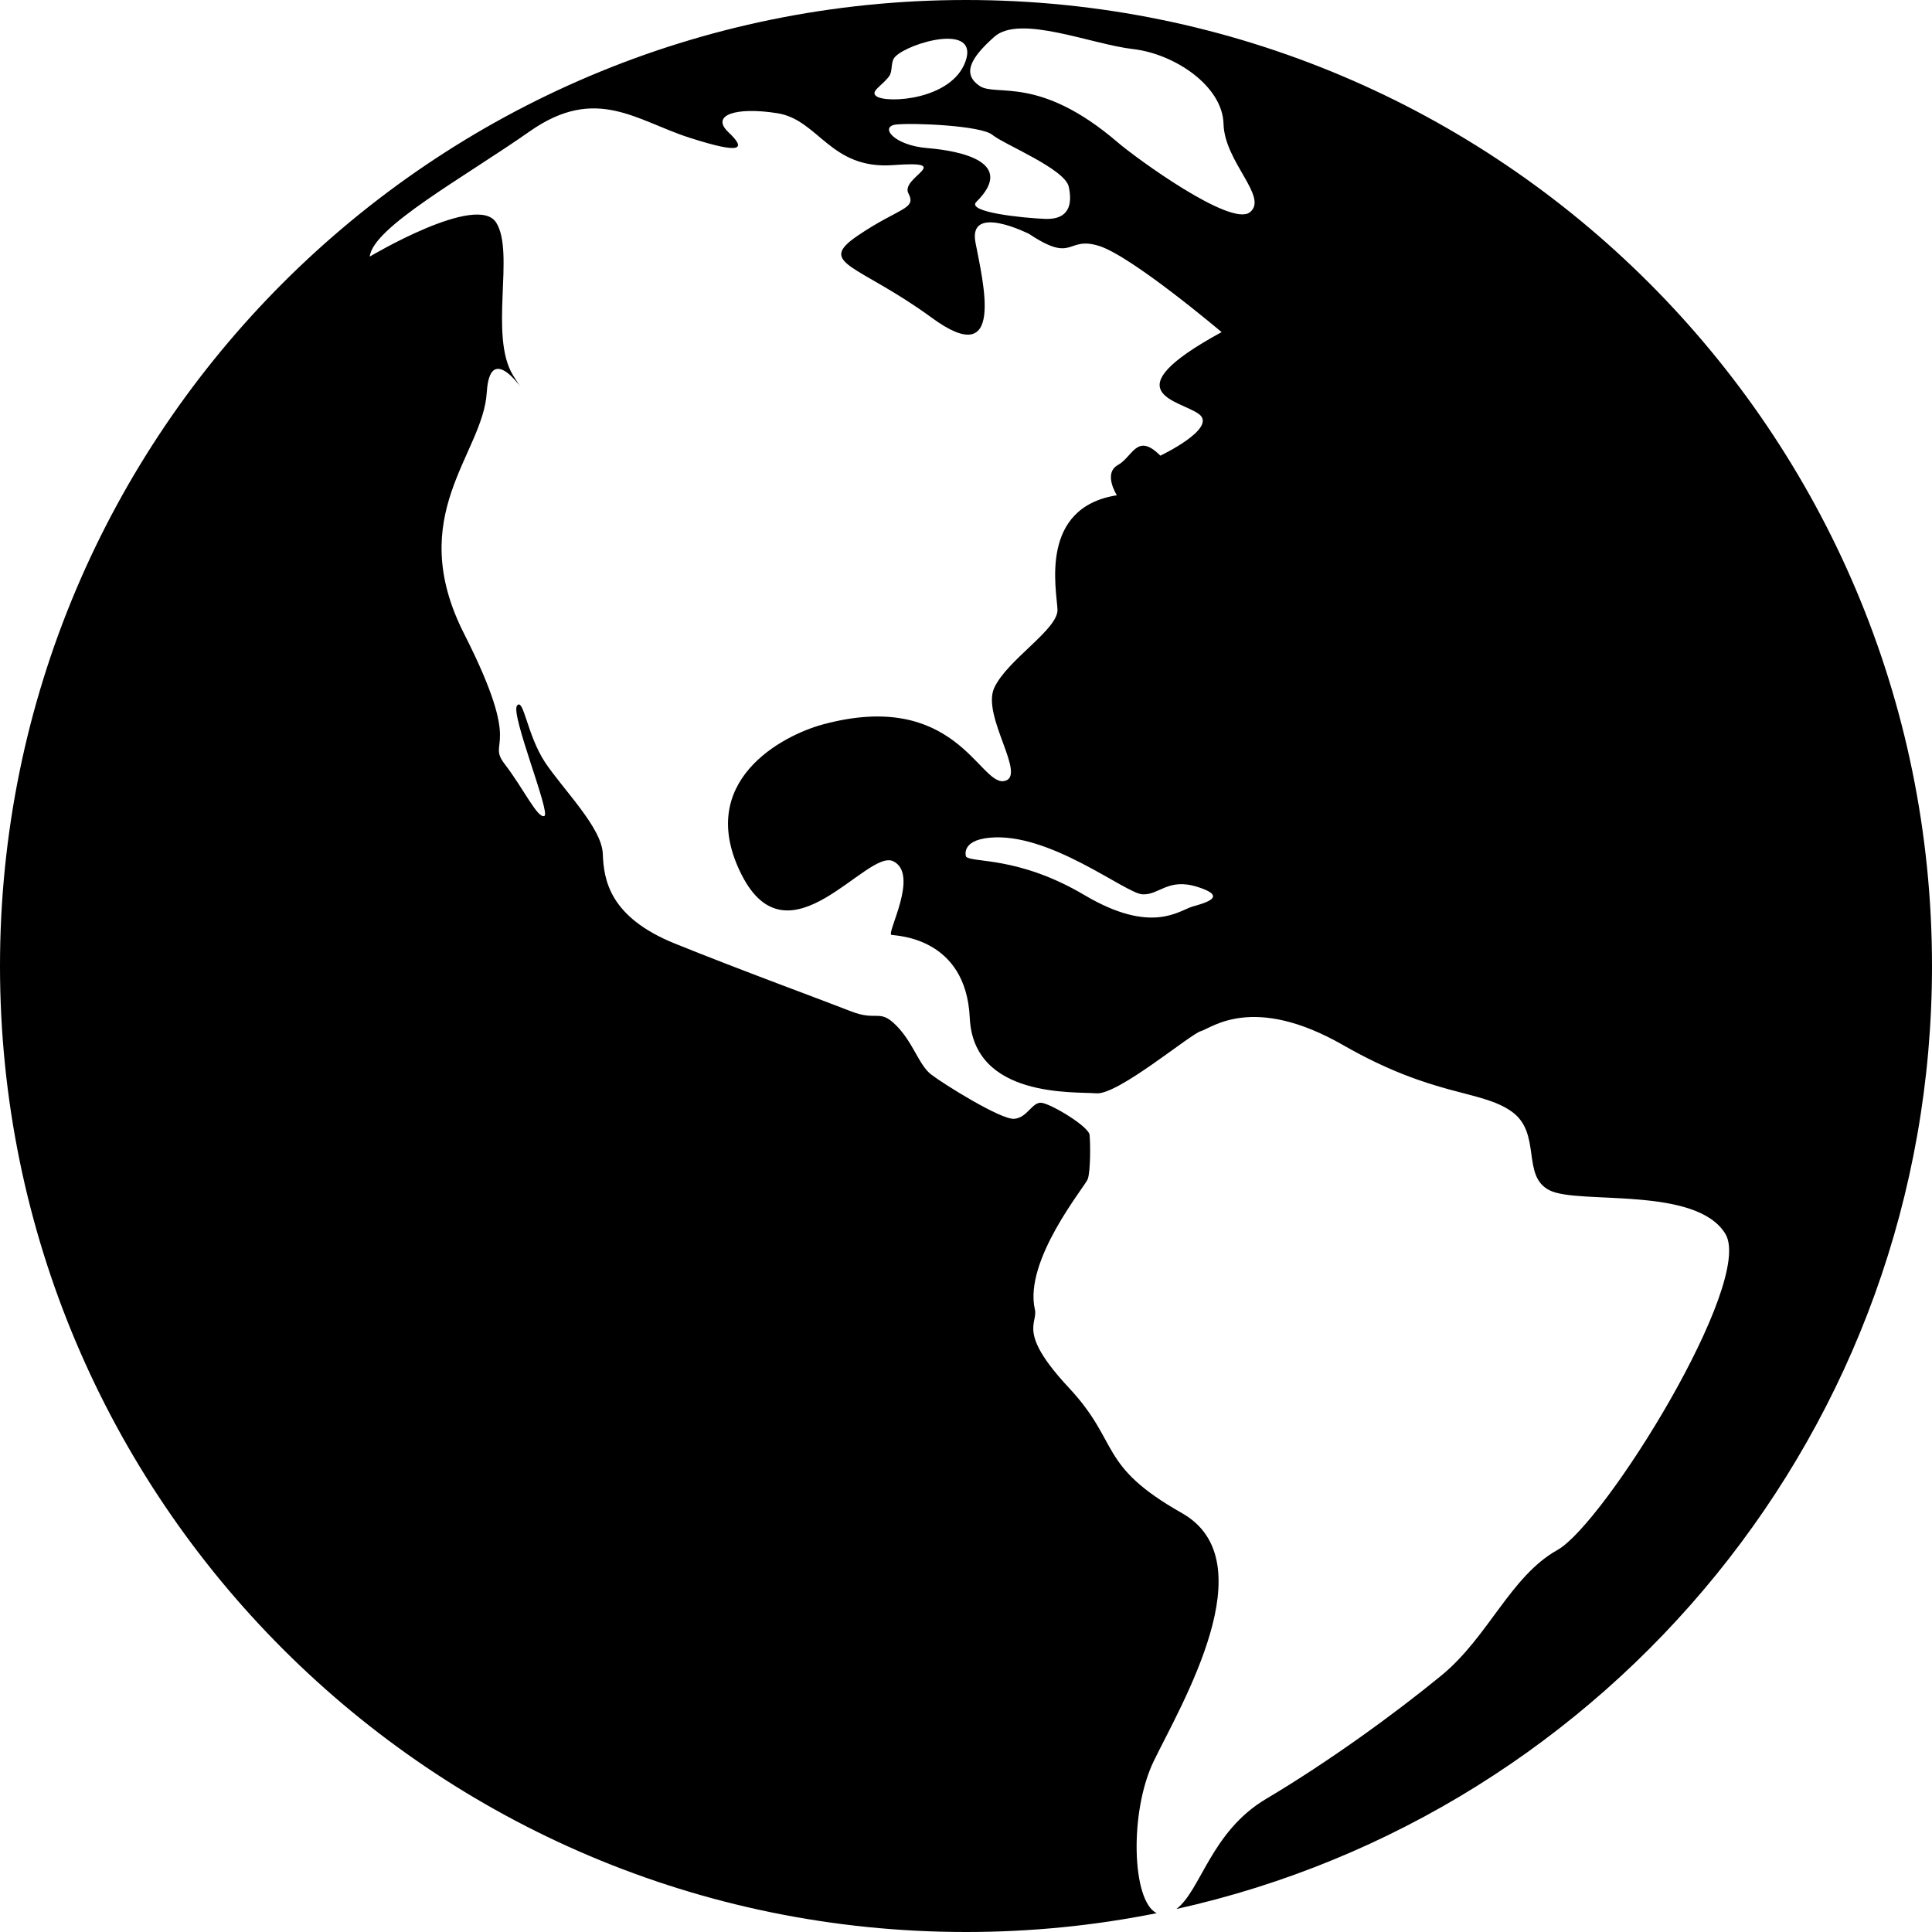
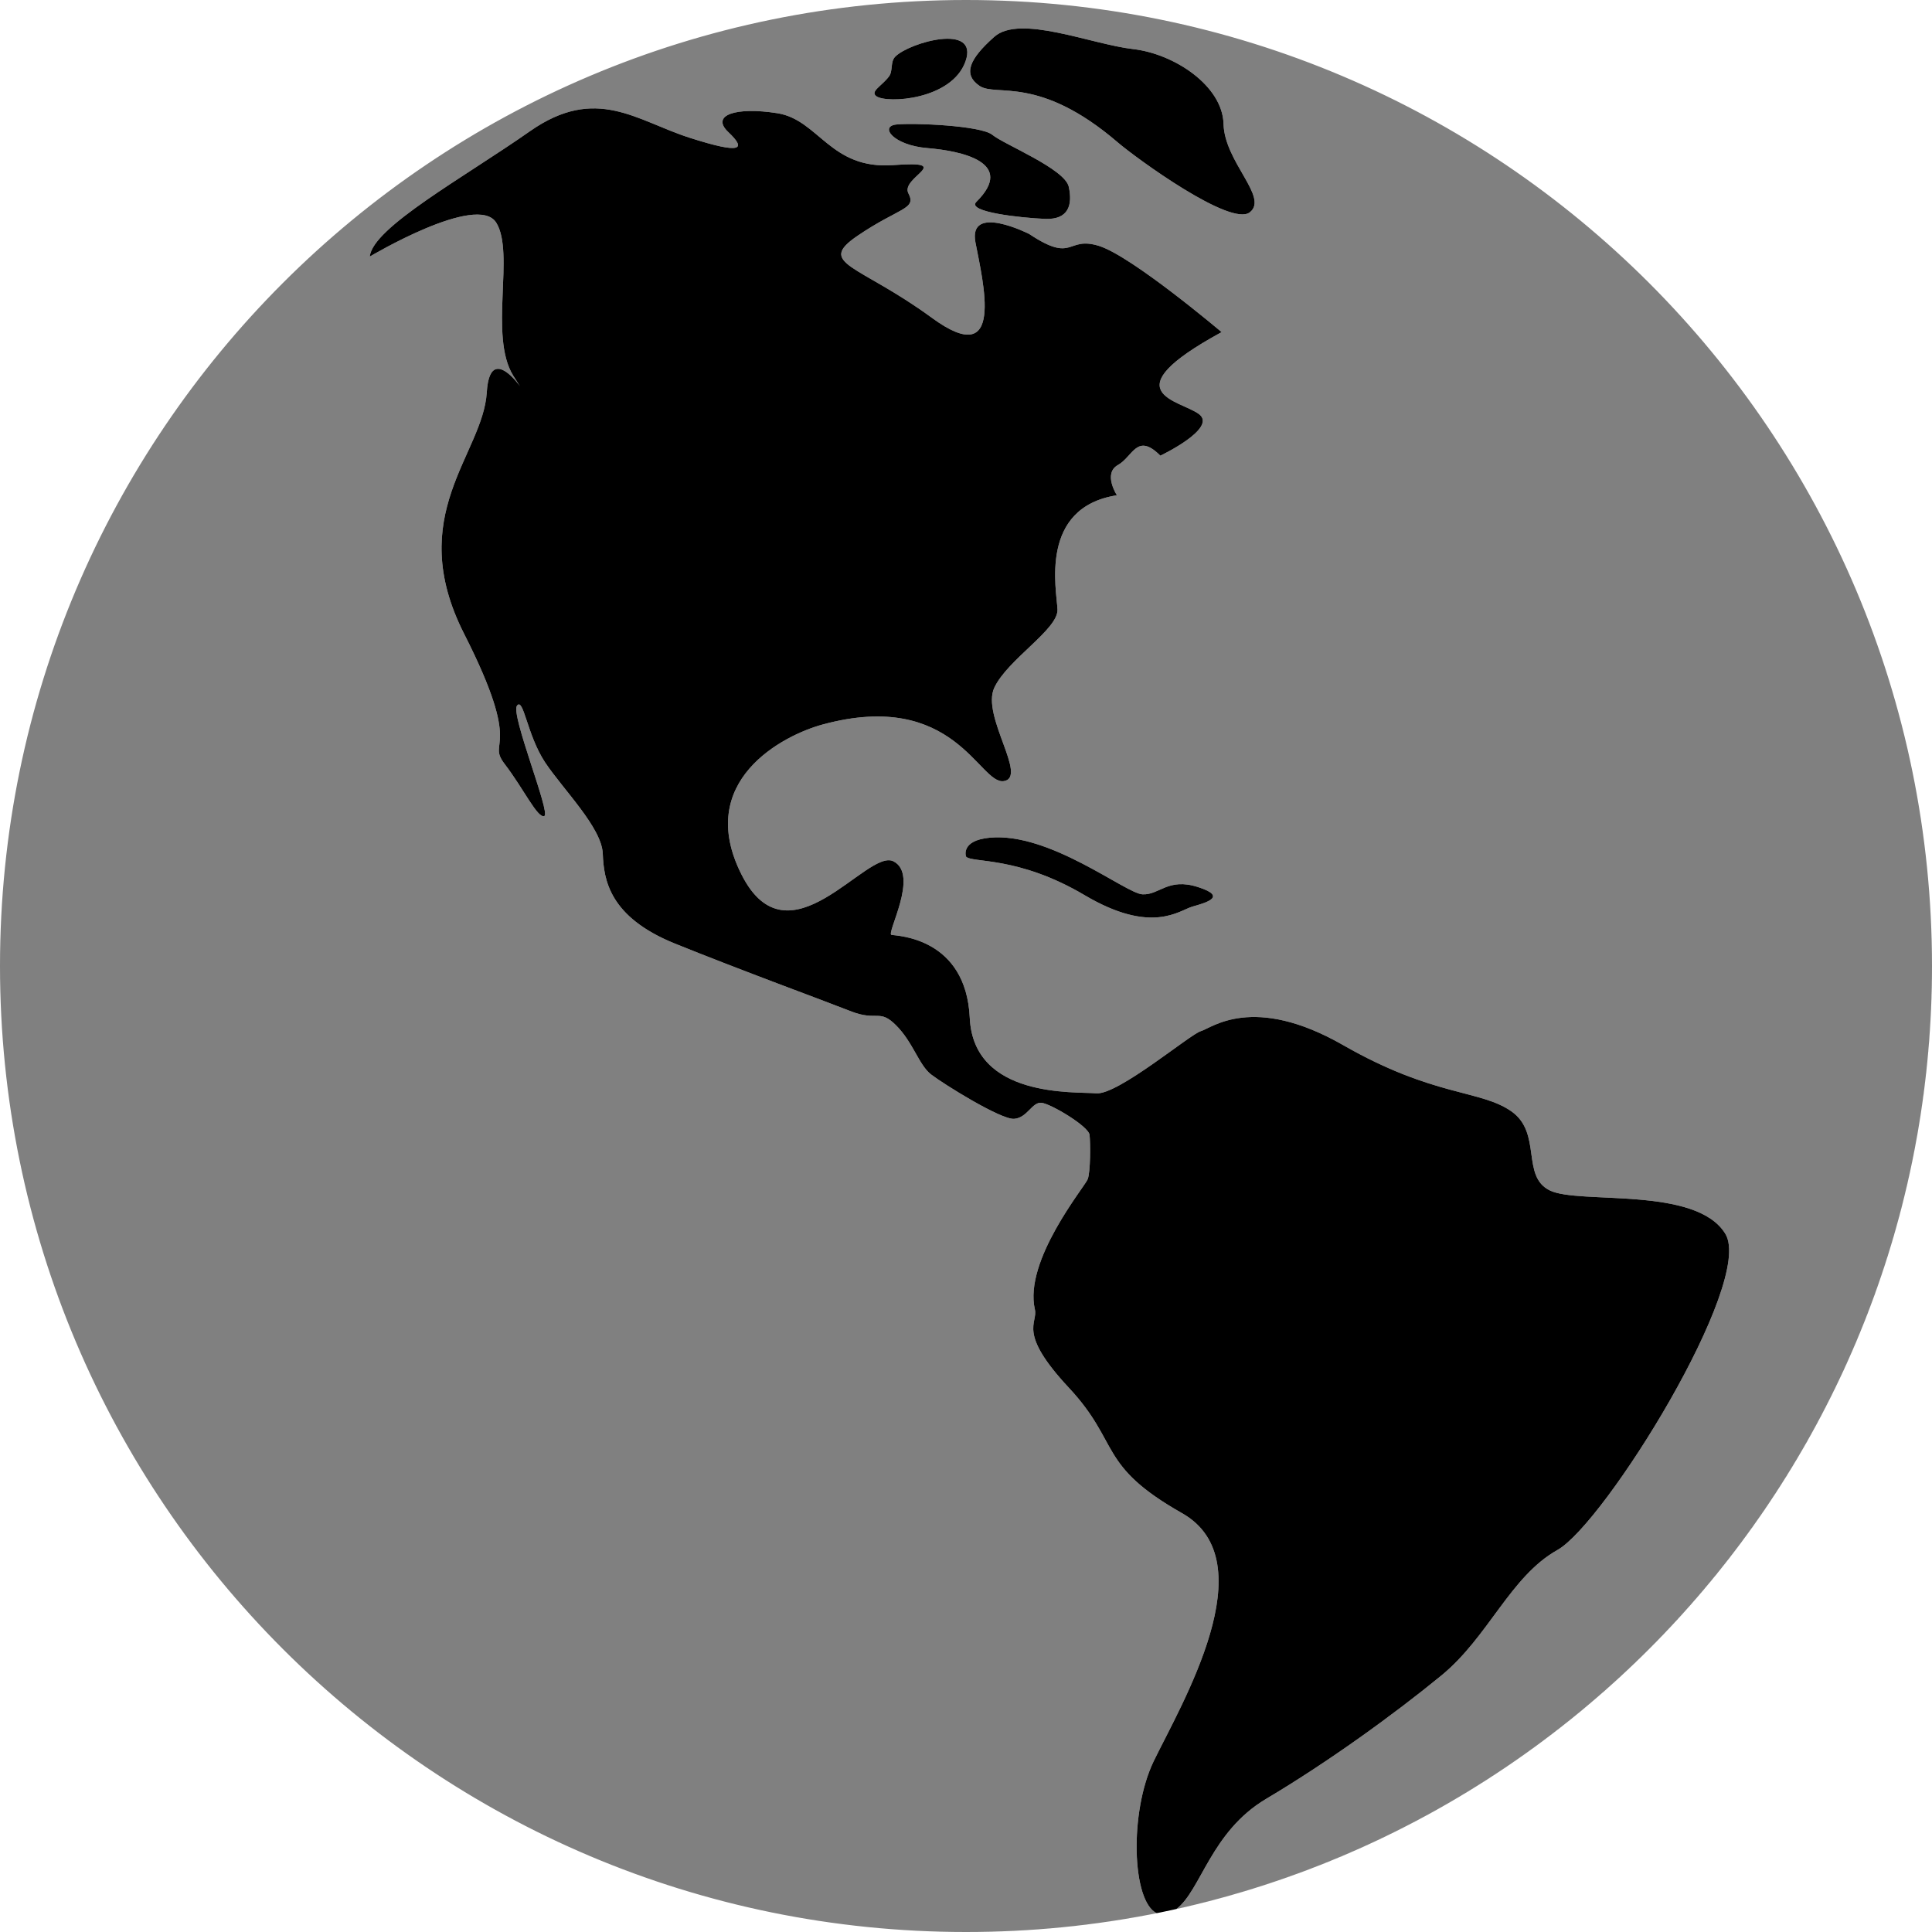
<svg xmlns="http://www.w3.org/2000/svg" width="20px" height="20px" viewBox="0 0 20 20" version="1.1">
  <g id="Page-1" stroke="none" stroke-width="1" fill="none" fill-rule="evenodd">
-     <g id="globe" fill="#000000" fill-rule="nonzero">
-       <path d="M10,0 C4.477,0 0,4.477 0,10 C0,15.523 4.477,20 10,20 C10.676,20 11.336,19.933 11.974,19.805 C11.717,19.682 11.689,18.759 11.943,18.232 C12.227,17.646 13.115,16.162 12.236,15.664 C11.357,15.166 11.602,14.941 11.064,14.365 C10.527,13.789 10.747,13.702 10.713,13.555 C10.596,13.047 11.23,12.285 11.26,12.207 C11.289,12.129 11.289,11.836 11.279,11.748 C11.27,11.66 10.879,11.426 10.781,11.416 C10.684,11.406 10.635,11.572 10.498,11.582 C10.361,11.592 9.766,11.221 9.639,11.123 C9.512,11.025 9.453,10.791 9.277,10.615 C9.102,10.439 9.082,10.576 8.809,10.469 C8.535,10.361 7.656,10.039 6.982,9.766 C6.309,9.492 6.25,9.109 6.24,8.838 C6.23,8.567 5.83,8.174 5.642,7.891 C5.455,7.607 5.42,7.217 5.352,7.305 C5.283,7.393 5.703,8.418 5.635,8.447 C5.566,8.477 5.42,8.164 5.225,7.91 C5.029,7.656 5.43,7.793 4.805,6.562 C4.18,5.332 5,4.705 5.039,4.062 C5.078,3.42 5.566,4.297 5.312,3.887 C5.059,3.477 5.332,2.617 5.137,2.305 C4.941,1.992 3.828,2.656 3.828,2.656 C3.857,2.354 4.805,1.836 5.488,1.357 C6.172,0.879 6.589,1.25 7.139,1.426 C7.688,1.602 7.725,1.543 7.539,1.367 C7.354,1.191 7.617,1.104 8.047,1.172 C8.477,1.24 8.594,1.758 9.248,1.709 C9.902,1.66 9.316,1.836 9.404,2.002 C9.492,2.168 9.307,2.148 8.877,2.441 C8.447,2.734 8.887,2.734 9.648,3.291 C10.41,3.848 10.176,2.92 10.098,2.51 C10.02,2.1 10.654,2.422 10.654,2.422 C11.123,2.734 11.036,2.439 11.378,2.546 C11.72,2.654 12.646,3.438 12.646,3.438 C11.484,4.072 12.217,4.141 12.412,4.287 C12.607,4.434 12.012,4.717 12.012,4.717 C11.768,4.473 11.729,4.727 11.572,4.814 C11.416,4.902 11.562,5.127 11.562,5.127 C10.754,5.254 10.938,6.104 10.947,6.309 C10.957,6.514 10.43,6.826 10.293,7.119 C10.156,7.412 10.645,8.047 10.391,8.086 C10.137,8.125 9.883,7.129 8.516,7.5 C8.103,7.612 7.188,8.086 7.676,9.053 C8.164,10.02 8.975,8.779 9.248,8.916 C9.521,9.053 9.17,9.668 9.229,9.678 C9.287,9.688 10,9.705 10.039,10.537 C10.078,11.37 11.123,11.299 11.348,11.318 C11.572,11.338 12.324,10.703 12.432,10.674 C12.539,10.645 12.969,10.283 13.906,10.82 C14.844,11.357 15.322,11.279 15.645,11.504 C15.967,11.729 15.742,12.178 16.045,12.324 C16.348,12.471 17.559,12.275 17.861,12.773 C18.164,13.271 16.611,15.771 16.123,16.045 C15.635,16.318 15.41,16.943 14.922,17.344 C14.434,17.744 13.75,18.24 13.105,18.623 C12.535,18.962 12.432,19.57 12.178,19.762 C16.654,18.768 20,14.775 20,10 C20,4.477 15.523,0 10,0 Z M12.344,9.385 C12.207,9.424 11.924,9.678 11.23,9.268 C10.537,8.857 10.059,8.936 10,8.867 C10,8.867 9.941,8.701 10.244,8.672 C10.866,8.612 11.65,9.248 11.826,9.258 C12.002,9.268 12.09,9.082 12.402,9.183 C12.715,9.283 12.48,9.346 12.344,9.385 Z M9.072,0.996 C9.004,0.947 9.129,0.89 9.203,0.791 C9.246,0.734 9.214,0.64 9.268,0.586 C9.414,0.439 10.137,0.234 9.995,0.635 C9.854,1.035 9.18,1.074 9.072,0.996 Z M10.82,2.266 C10.576,2.256 10.001,2.195 10.107,2.09 C10.52,1.68 9.951,1.562 9.6,1.533 C9.248,1.504 9.102,1.309 9.277,1.289 C9.453,1.27 10.156,1.299 10.273,1.396 C10.391,1.494 11.025,1.748 11.064,1.934 C11.104,2.119 11.064,2.275 10.82,2.266 Z M12.939,2.197 C12.744,2.354 11.761,1.637 11.572,1.475 C10.752,0.771 10.312,1.006 10.14,0.889 C9.968,0.771 10.029,0.615 10.293,0.381 C10.557,0.146 11.299,0.459 11.729,0.508 C12.158,0.557 12.656,0.889 12.666,1.283 C12.676,1.678 13.135,2.041 12.939,2.197 Z" id="Shape" />
-     </g>
+     <path d="M2.929,2.929 C1.119,4.739 0,7.239 0,10 C0,15.523 4.477,20 10,20 C10.676,20 11.336,19.933 11.974,19.805 C11.717,19.682 11.689,18.759 11.943,18.232 C12.227,17.646 13.115,16.162 12.236,15.664 C11.357,15.166 11.602,14.941 11.064,14.365 C10.527,13.789 10.747,13.702 10.713,13.555 C10.596,13.047 11.23,12.285 11.26,12.207 C11.289,12.129 11.289,11.836 11.279,11.748 C11.27,11.66 10.879,11.426 10.781,11.416 C10.684,11.406 10.635,11.572 10.498,11.582 C10.361,11.592 9.766,11.221 9.639,11.123 C9.512,11.025 9.453,10.791 9.277,10.615 C9.102,10.439 9.082,10.576 8.809,10.469 C8.535,10.361 7.656,10.039 6.982,9.766 C6.309,9.492 6.25,9.109 6.24,8.838 C6.23,8.567 5.83,8.174 5.642,7.891 C5.455,7.607 5.42,7.217 5.352,7.305 C5.283,7.393 5.703,8.418 5.635,8.447 C5.566,8.477 5.42,8.164 5.225,7.91 C5.029,7.656 5.43,7.793 4.805,6.562 C4.18,5.332 5,4.705 5.039,4.062 C5.078,3.42 5.566,4.297 5.312,3.887 C5.059,3.477 5.332,2.617 5.137,2.305 C4.941,1.992 3.828,2.656 3.828,2.656 C3.857,2.354 4.805,1.836 5.488,1.357 C6.172,0.879 6.589,1.25 7.139,1.426 C7.688,1.602 7.725,1.543 7.539,1.367 C7.354,1.191 7.617,1.104 8.047,1.172 C8.477,1.24 8.594,1.758 9.248,1.709 C9.902,1.66 9.316,1.836 9.404,2.002 C9.492,2.168 9.307,2.148 8.877,2.441 C8.447,2.734 8.887,2.734 9.648,3.291 C10.41,3.848 10.176,2.92 10.098,2.51 C10.02,2.1 10.654,2.422 10.654,2.422 C11.123,2.734 11.036,2.439 11.378,2.546 C11.72,2.654 12.646,3.438 12.646,3.438 C11.484,4.072 12.217,4.141 12.412,4.287 C12.607,4.434 12.012,4.717 12.012,4.717 C11.768,4.473 11.729,4.727 11.572,4.814 C11.416,4.902 11.562,5.127 11.562,5.127 C10.754,5.254 10.938,6.104 10.947,6.309 C10.957,6.514 10.43,6.826 10.293,7.119 C10.156,7.412 10.645,8.047 10.391,8.086 C10.137,8.125 9.883,7.129 8.516,7.5 C8.103,7.612 7.188,8.086 7.676,9.053 C8.164,10.02 8.975,8.779 9.248,8.916 C9.521,9.053 9.17,9.668 9.229,9.678 C9.287,9.688 10,9.705 10.039,10.537 C10.078,11.37 11.123,11.299 11.348,11.318 C11.572,11.338 12.324,10.703 12.432,10.674 C12.539,10.645 12.969,10.283 13.906,10.82 C14.844,11.357 15.322,11.279 15.645,11.504 C15.967,11.729 15.742,12.178 16.045,12.324 C16.348,12.471 17.559,12.275 17.861,12.773 C18.164,13.271 16.611,15.771 16.123,16.045 C15.635,16.318 15.41,16.943 14.922,17.344 C14.434,17.744 13.75,18.24 13.105,18.623 C12.535,18.962 12.432,19.57 12.178,19.762 C16.654,18.768 20,14.775 20,10 C20,4.477 15.523,0 10,0 C7.239,0 4.739,1.119 2.929,2.929 C4.739,1.119 7.239,0 10,0 C15.523,0 20,4.477 20,10 C20,15.523 15.523,20 10,20 C4.477,20 0,15.523 0,10 C0,7.239 1.119,4.739 2.929,2.929 Z M12.344,9.385 C12.207,9.424 11.924,9.678 11.23,9.268 C10.537,8.857 10.059,8.936 10,8.867 C10,8.867 9.941,8.701 10.244,8.672 C10.866,8.612 11.65,9.248 11.826,9.258 C12.002,9.268 12.09,9.082 12.402,9.183 C12.715,9.283 12.48,9.346 12.344,9.385 Z M9.072,0.996 C9.004,0.947 9.129,0.89 9.203,0.791 C9.246,0.734 9.214,0.64 9.268,0.586 C9.414,0.439 10.137,0.234 9.995,0.635 C9.854,1.035 9.18,1.074 9.072,0.996 Z M10.82,2.266 C10.576,2.256 10.001,2.195 10.107,2.09 C10.52,1.68 9.951,1.562 9.6,1.533 C9.248,1.504 9.102,1.309 9.277,1.289 C9.453,1.27 10.156,1.299 10.273,1.396 C10.391,1.494 11.025,1.748 11.064,1.934 C11.104,2.119 11.064,2.275 10.82,2.266 Z M12.939,2.197 C12.744,2.354 11.761,1.637 11.572,1.475 C10.752,0.771 10.312,1.006 10.14,0.889 C9.968,0.771 10.029,0.615 10.293,0.381 C10.557,0.146 11.299,0.459 11.729,0.508 C12.158,0.557 12.656,0.889 12.666,1.283 C12.676,1.678 13.135,2.041 12.939,2.197 Z" id="Combined-Shape" fill="#000000" />
+     <path d="M10,0 C4.477,0 0,4.477 0,10 C0,15.523 4.477,20 10,20 C10.676,20 11.336,19.933 11.974,19.805 C11.717,19.682 11.689,18.759 11.943,18.232 C12.227,17.646 13.115,16.162 12.236,15.664 C11.357,15.166 11.602,14.941 11.064,14.365 C10.527,13.789 10.747,13.702 10.713,13.555 C10.596,13.047 11.23,12.285 11.26,12.207 C11.289,12.129 11.289,11.836 11.279,11.748 C11.27,11.66 10.879,11.426 10.781,11.416 C10.684,11.406 10.635,11.572 10.498,11.582 C10.361,11.592 9.766,11.221 9.639,11.123 C9.512,11.025 9.453,10.791 9.277,10.615 C9.102,10.439 9.082,10.576 8.809,10.469 C8.535,10.361 7.656,10.039 6.982,9.766 C6.309,9.492 6.25,9.109 6.24,8.838 C6.23,8.567 5.83,8.174 5.642,7.891 C5.455,7.607 5.42,7.217 5.352,7.305 C5.283,7.393 5.703,8.418 5.635,8.447 C5.566,8.477 5.42,8.164 5.225,7.91 C5.029,7.656 5.43,7.793 4.805,6.562 C4.18,5.332 5,4.705 5.039,4.062 C5.078,3.42 5.566,4.297 5.312,3.887 C5.059,3.477 5.332,2.617 5.137,2.305 C4.941,1.992 3.828,2.656 3.828,2.656 C3.857,2.354 4.805,1.836 5.488,1.357 C6.172,0.879 6.589,1.25 7.139,1.426 C7.688,1.602 7.725,1.543 7.539,1.367 C7.354,1.191 7.617,1.104 8.047,1.172 C8.477,1.24 8.594,1.758 9.248,1.709 C9.902,1.66 9.316,1.836 9.404,2.002 C9.492,2.168 9.307,2.148 8.877,2.441 C8.447,2.734 8.887,2.734 9.648,3.291 C10.41,3.848 10.176,2.92 10.098,2.51 C10.02,2.1 10.654,2.422 10.654,2.422 C11.123,2.734 11.036,2.439 11.378,2.546 C11.72,2.654 12.646,3.438 12.646,3.438 C11.484,4.072 12.217,4.141 12.412,4.287 C12.607,4.434 12.012,4.717 12.012,4.717 C11.768,4.473 11.729,4.727 11.572,4.814 C11.416,4.902 11.562,5.127 11.562,5.127 C10.754,5.254 10.938,6.104 10.947,6.309 C10.957,6.514 10.43,6.826 10.293,7.119 C10.156,7.412 10.645,8.047 10.391,8.086 C10.137,8.125 9.883,7.129 8.516,7.5 C8.103,7.612 7.188,8.086 7.676,9.053 C8.164,10.02 8.975,8.779 9.248,8.916 C9.521,9.053 9.17,9.668 9.229,9.678 C9.287,9.688 10,9.705 10.039,10.537 C10.078,11.37 11.123,11.299 11.348,11.318 C11.572,11.338 12.324,10.703 12.432,10.674 C12.539,10.645 12.969,10.283 13.906,10.82 C14.844,11.357 15.322,11.279 15.645,11.504 C15.967,11.729 15.742,12.178 16.045,12.324 C16.348,12.471 17.559,12.275 17.861,12.773 C18.164,13.271 16.611,15.771 16.123,16.045 C15.635,16.318 15.41,16.943 14.922,17.344 C14.434,17.744 13.75,18.24 13.105,18.623 C12.535,18.962 12.432,19.57 12.178,19.762 C16.654,18.768 20,14.775 20,10 C20,4.477 15.523,0 10,0 Z M12.344,9.385 C12.207,9.424 11.924,9.678 11.23,9.268 C10.537,8.857 10.059,8.936 10,8.867 C10,8.867 9.941,8.701 10.244,8.672 C10.866,8.612 11.65,9.248 11.826,9.258 C12.002,9.268 12.09,9.082 12.402,9.183 C12.715,9.283 12.48,9.346 12.344,9.385 Z M9.072,0.996 C9.004,0.947 9.129,0.89 9.203,0.791 C9.246,0.734 9.214,0.64 9.268,0.586 C9.414,0.439 10.137,0.234 9.995,0.635 C9.854,1.035 9.18,1.074 9.072,0.996 Z M10.82,2.266 C10.576,2.256 10.001,2.195 10.107,2.09 C10.52,1.68 9.951,1.562 9.6,1.533 C9.248,1.504 9.102,1.309 9.277,1.289 C9.453,1.27 10.156,1.299 10.273,1.396 C10.391,1.494 11.025,1.748 11.064,1.934 C11.104,2.119 11.064,2.275 10.82,2.266 Z M12.939,2.197 C12.744,2.354 11.761,1.637 11.572,1.475 C10.752,0.771 10.312,1.006 10.14,0.889 C9.968,0.771 10.029,0.615 10.293,0.381 C10.557,0.146 11.299,0.459 11.729,0.508 C12.158,0.557 12.656,0.889 12.666,1.283 C12.676,1.678 13.135,2.041 12.939,2.197 Z" id="Shape" fill="#000000" fill-rule="nonzero" opacity="0.499" />
  </g>
</svg>
